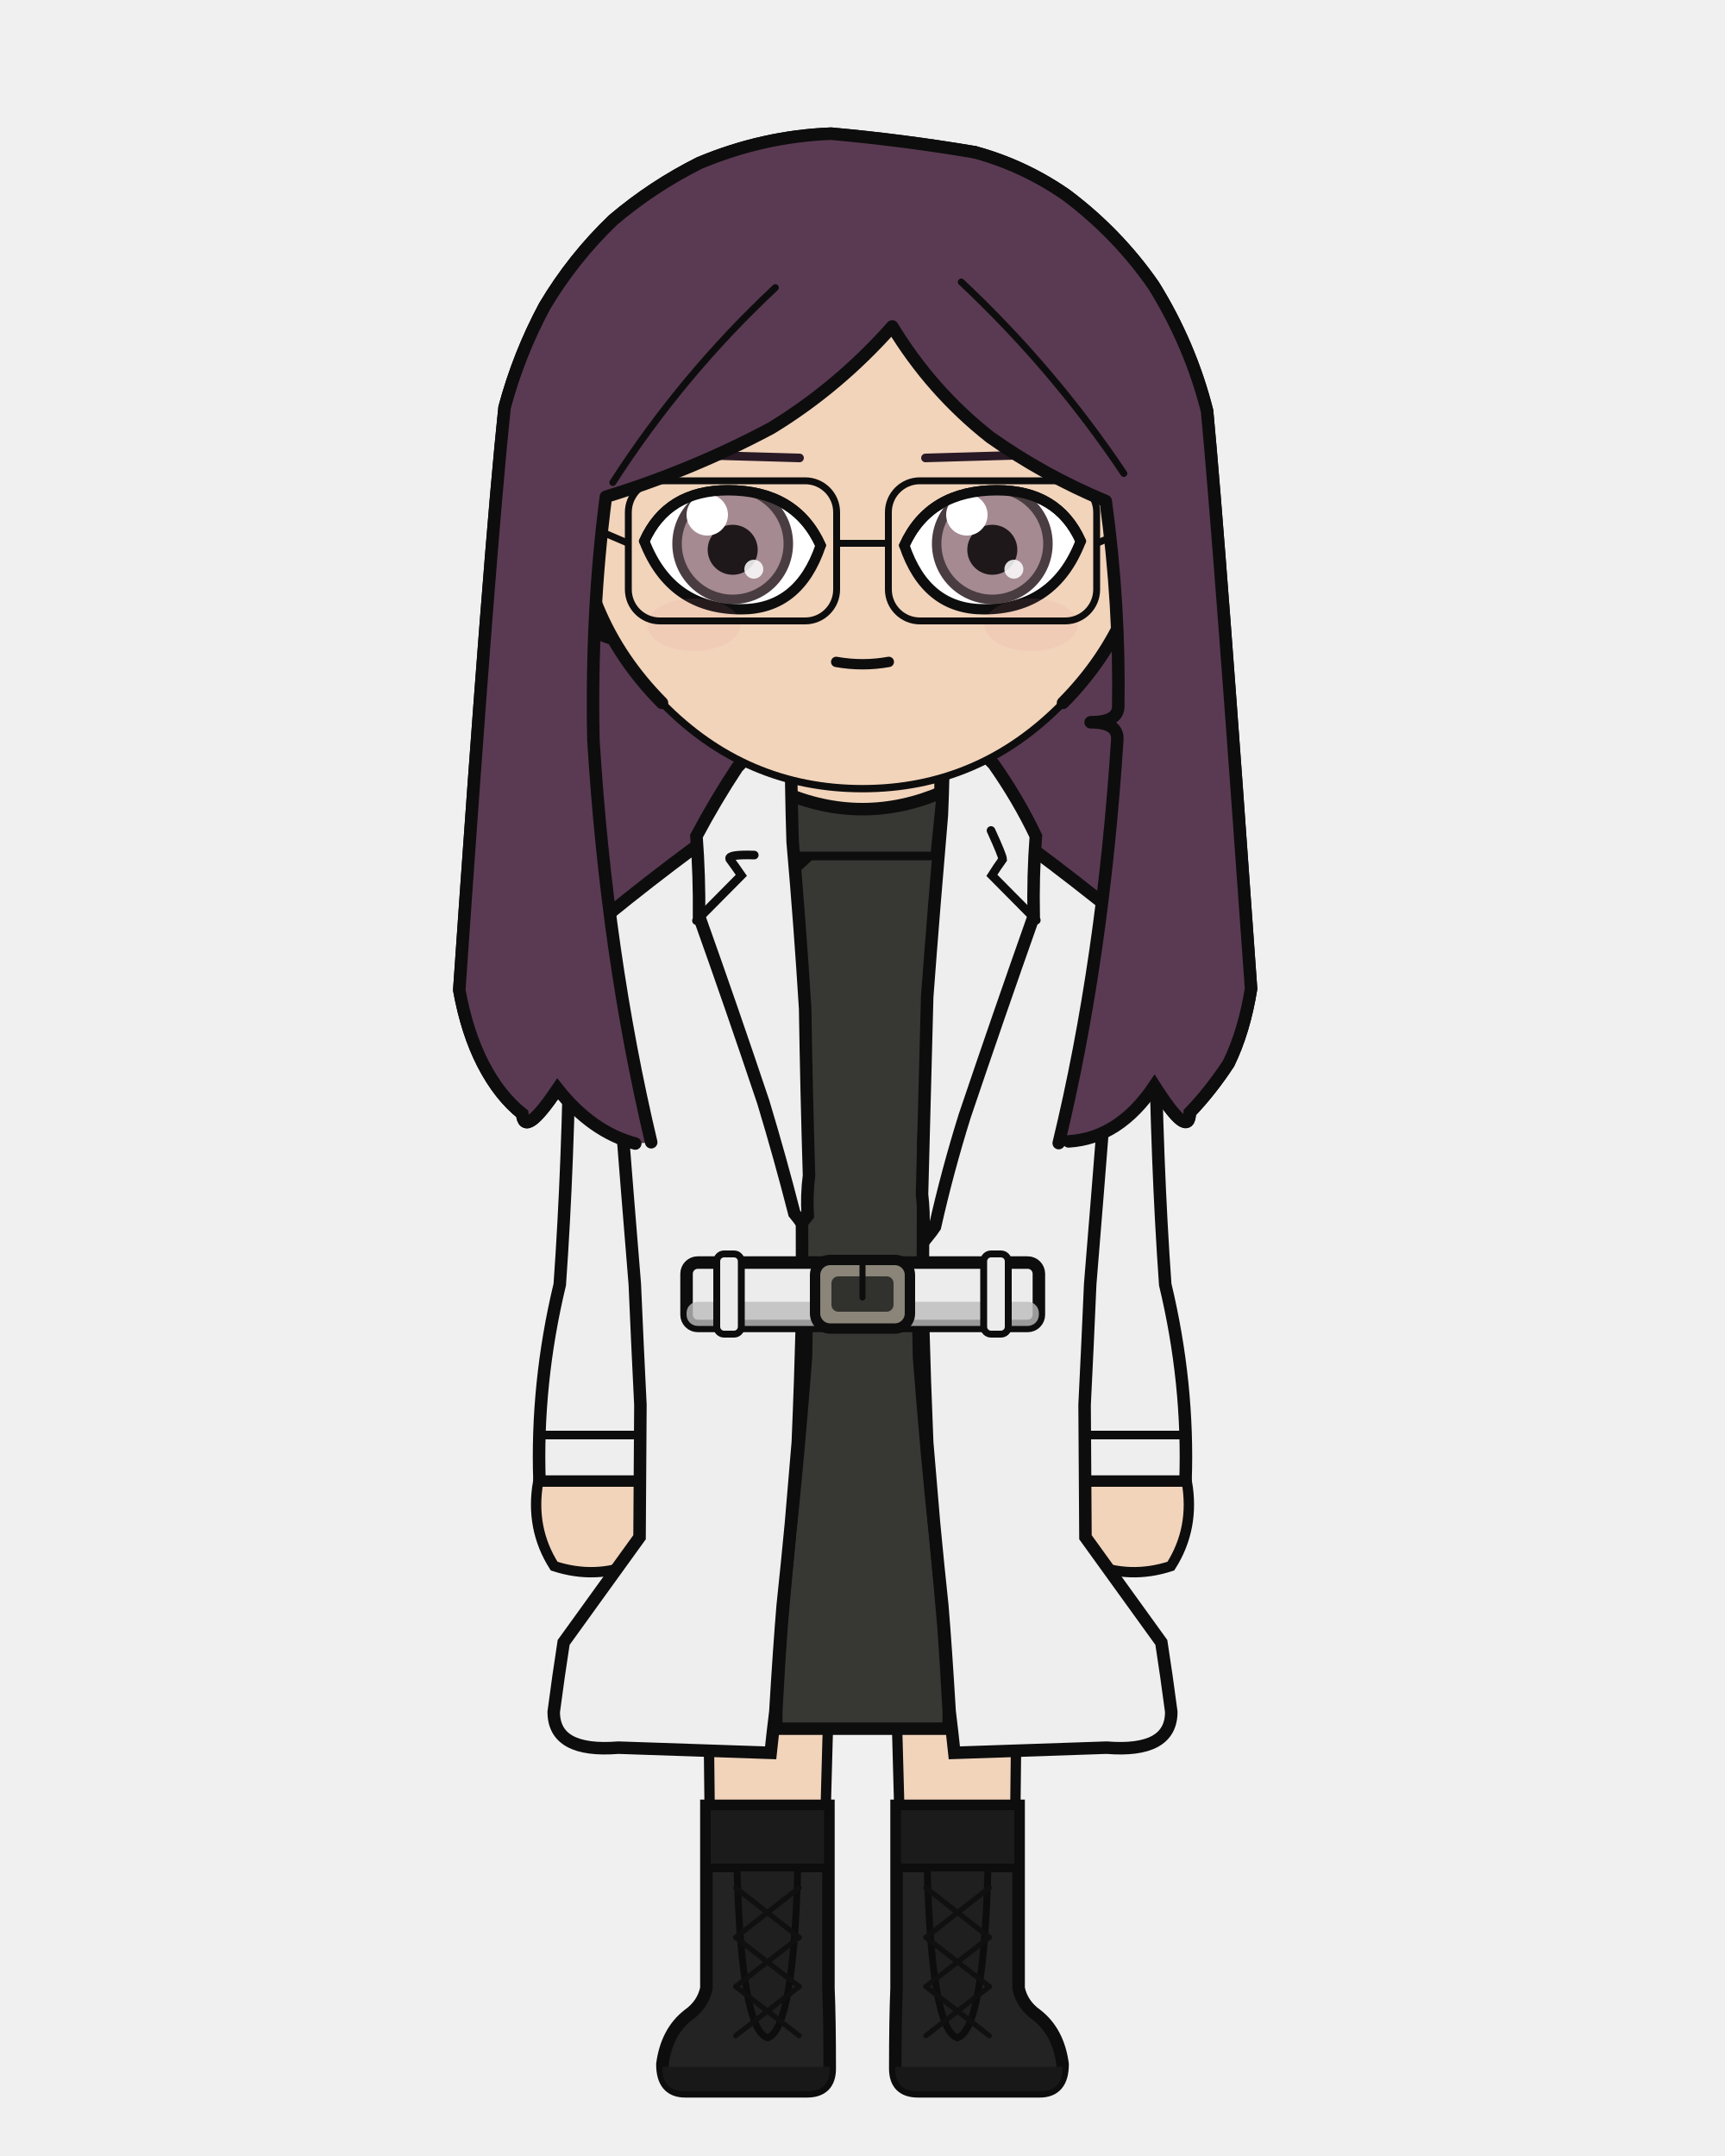
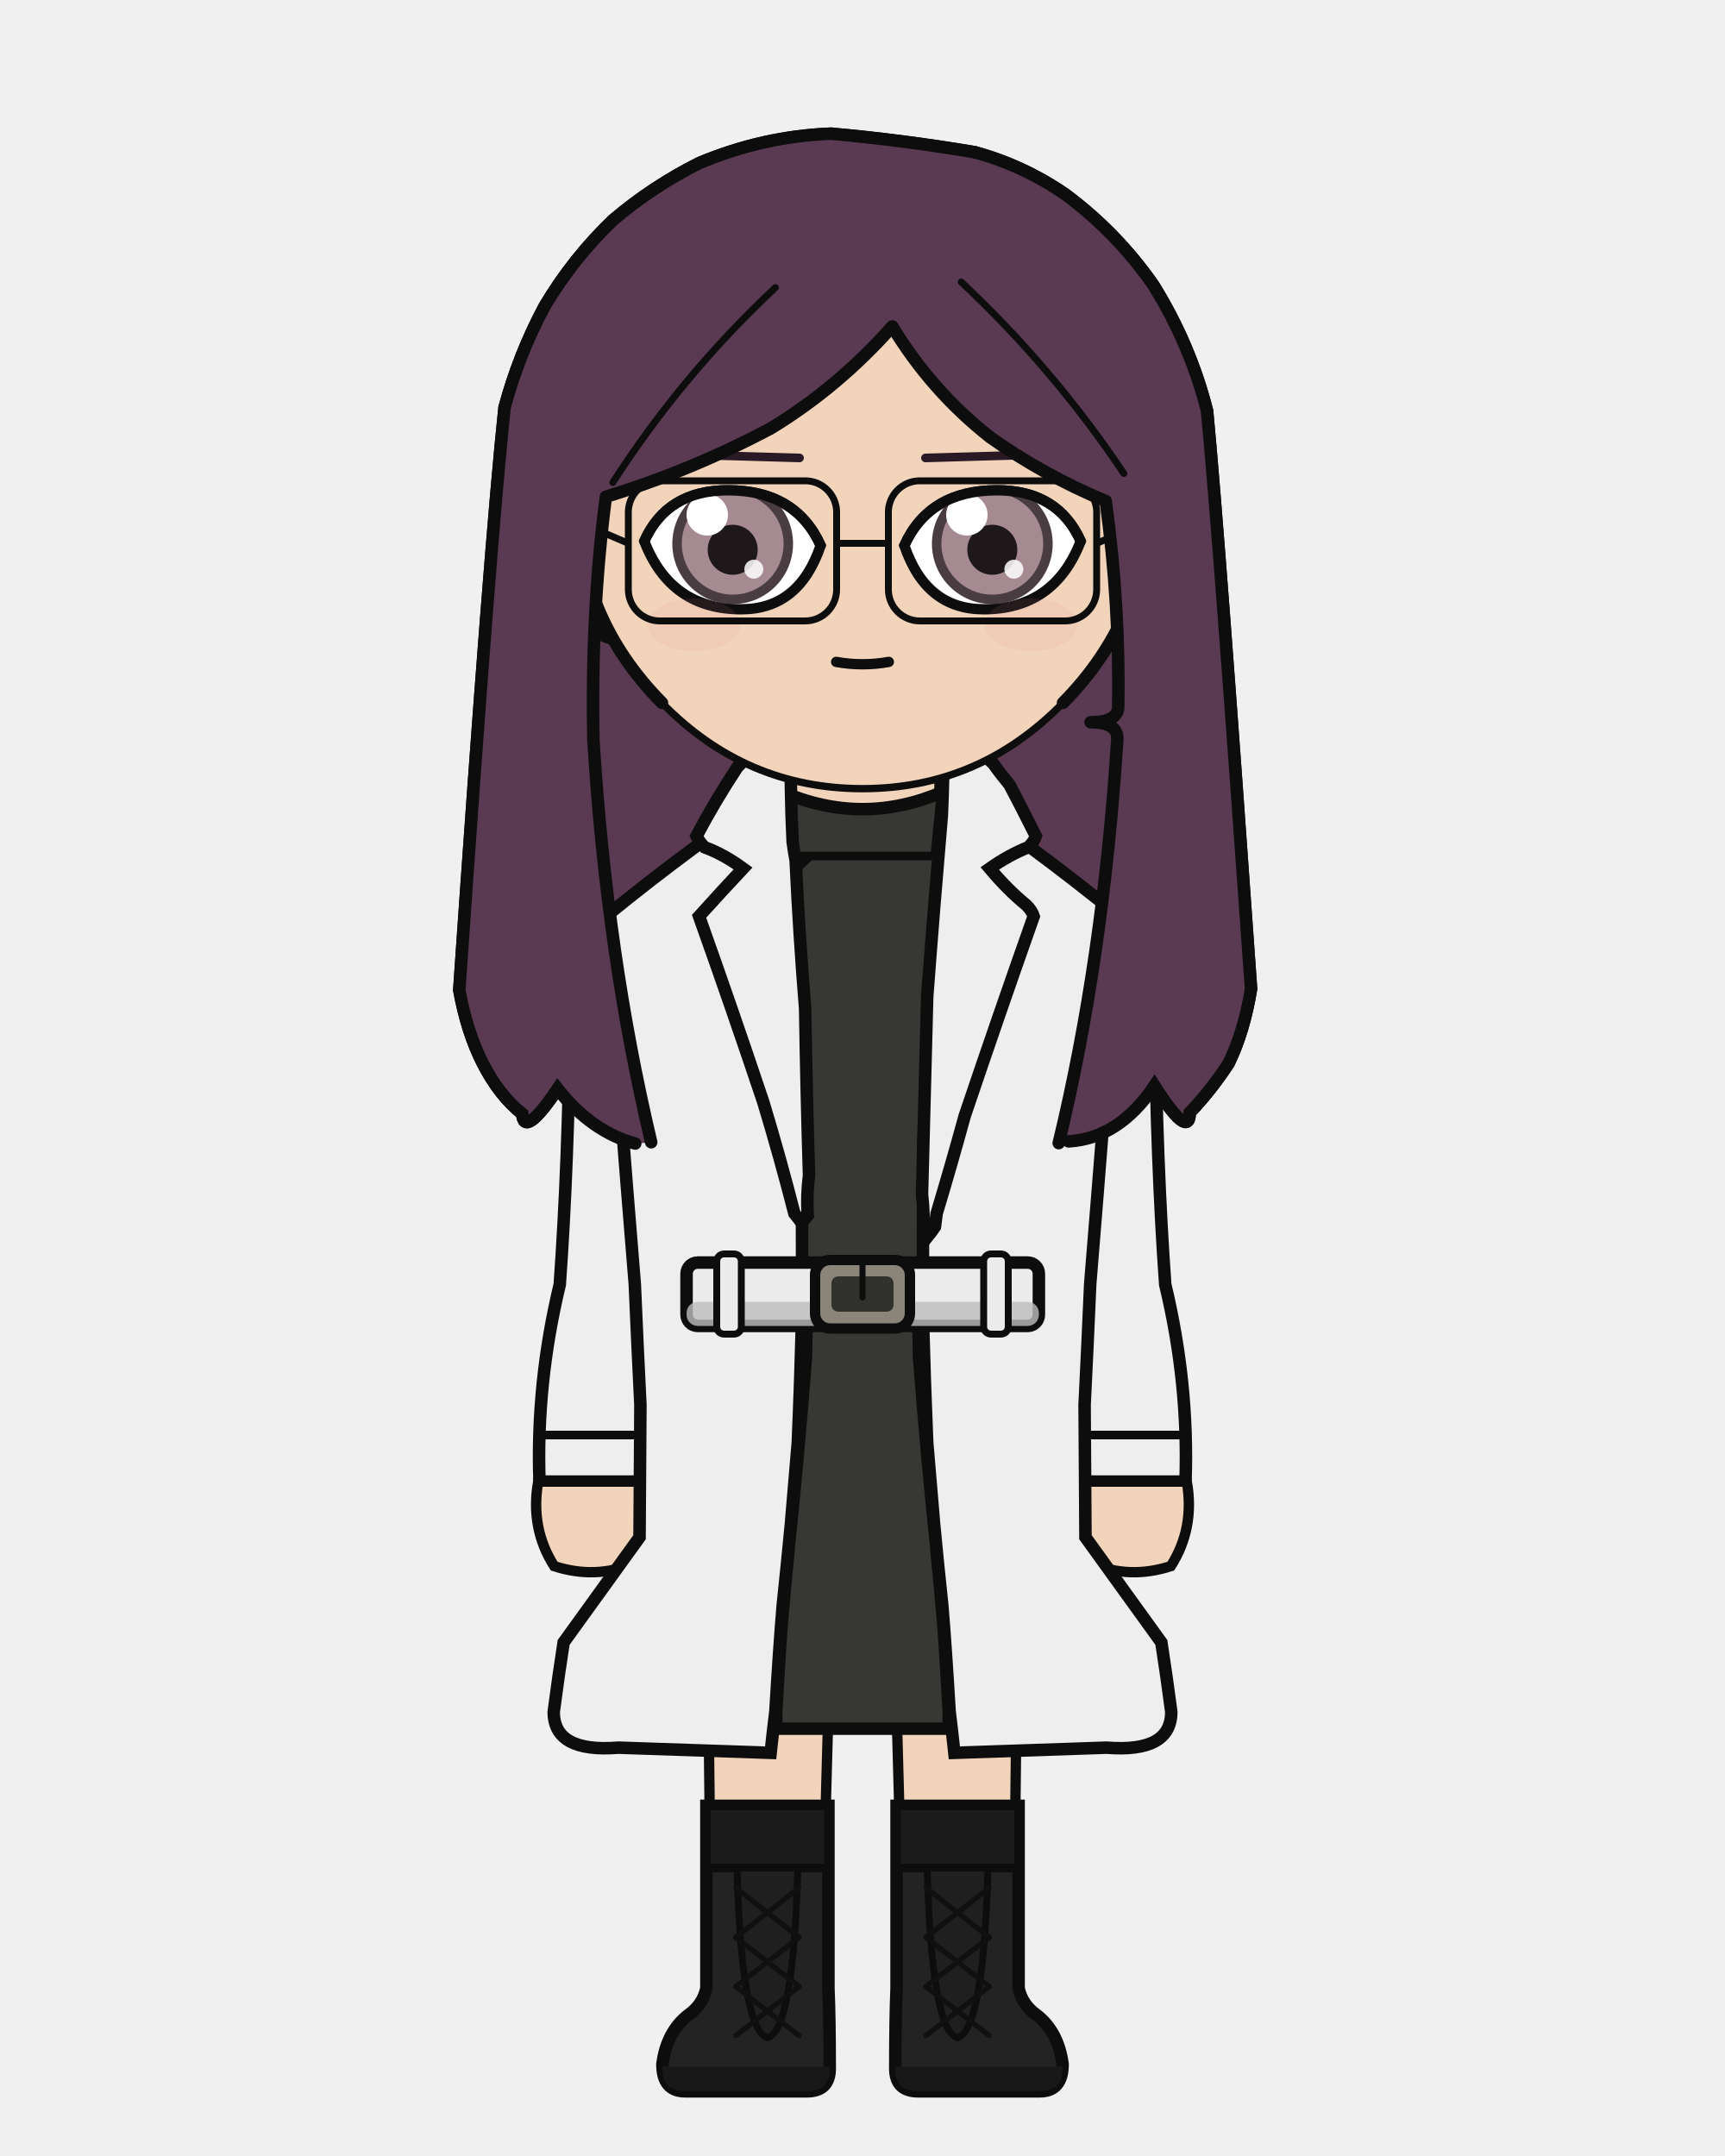
<svg xmlns="http://www.w3.org/2000/svg" width="400" height="500" viewBox="0 0 400 500">
  <defs>
    <clipPath id="hair-front">
      <path d="M 151.0 264.9 Q 140.7 221.5 137.6 171.6 Q 137.0 141.9 140.5 115.2 Q 160.4 109.1 178.8 99.3 Q 194.4 89.8 206.9 75.7 Q 216.0 90.7 229.6 101.4 Q 242.0 110.2 256.4 116.2 Q 259.7 140.2 259.3 164.1 Q 259.0 167.5 252.9 167.5 Q 259.1 167.5 259.1 171.3 Q 255.8 222.6 245.5 265.1 Q 246.7 264.9 247.8 264.7 Q 259.5 264.0 267.7 251.8 Q 275.8 264.5 275.9 258.0 Q 280.7 253.0 284.9 246.6 Q 288.5 239.2 290.1 229.3 Q 282.8 126.0 279.9 95.3 Q 276.0 79.9 267.5 66.2 Q 259.1 54.1 247.2 45.2 Q 237.4 38.4 226.0 35.3 Q 209.4 32.5 192.7 31.0 Q 177.0 31.6 162.2 37.8 Q 151.4 43.2 142.2 51.0 Q 132.9 59.9 126.3 71.0 Q 120.3 82.2 117.0 94.5 Q 113.6 126.6 106.5 229.6 Q 108.3 239.5 112.0 246.7 Q 115.8 254.1 121.1 258.3 Q 121.5 264.1 129.3 252.5 Q 137.2 262.5 147.3 265.2 Q 149.2 265.1 151.0 264.9 Z" />
    </clipPath>
  </defs>
  <path d="M 147.3 265.2 Q 137.2 262.5 129.3 252.5 Q 121.5 264.1 121.1 258.3 Q 115.8 254.1 112.0 246.7 Q 108.3 239.5 106.5 229.6 Q 113.6 126.6 117.0 94.5 Q 120.3 82.2 126.3 71.0 Q 132.9 59.9 142.2 51.0 Q 151.4 43.2 162.2 37.8 Q 177.0 31.6 192.7 31.0 Q 209.4 32.5 226.0 35.3 Q 237.4 38.4 247.2 45.2 Q 259.1 54.1 267.5 66.2 Q 276.0 79.9 279.9 95.3 Q 282.8 126.0 290.1 229.3 Q 288.5 239.2 284.9 246.6 Q 280.7 253.0 275.9 258.0 Q 275.8 264.5 267.7 251.8 Q 259.5 264.0 247.8 264.7 Q 197.6 276.0 147.3 265.2 Z" fill="#5a3a52" />
  <path d="M 147.3 265.2 Q 137.2 262.5 129.3 252.5 Q 121.5 264.1 121.1 258.3 Q 115.8 254.1 112.0 246.7 Q 108.3 239.5 106.5 229.6 Q 113.6 126.6 117.0 94.5 Q 120.3 82.2 126.3 71.0 Q 132.9 59.9 142.2 51.0 Q 151.4 43.2 162.2 37.8 Q 177.0 31.6 192.7 31.0 Q 209.4 32.5 226.0 35.3 Q 237.4 38.4 247.2 45.2 Q 259.1 54.1 267.5 66.2 Q 276.0 79.9 279.9 95.3 Q 282.8 126.0 290.1 229.3 Q 288.5 239.2 284.9 246.6 Q 280.7 253.0 275.9 258.0 Q 275.8 264.5 267.7 251.8 Q 259.5 264.0 247.8 264.7 Q 197.6 276.0 147.3 265.2 Z" fill="none" stroke="#0d0d0d" stroke-width="2.9" stroke-linecap="round" stroke-linejoin="round" />
  <rect x="181.9" y="172.5" width="36.3" height="38.0" rx="12.7" fill="#f2d4bb" />
  <line x1="181.9" y1="172.5" x2="181.9" y2="210.5" stroke="#0d0d0d" stroke-width="2.9" />
  <line x1="218.1" y1="172.5" x2="218.1" y2="210.5" stroke="#0d0d0d" stroke-width="2.9" />
  <path d="M 163.7 300.1 L 236.3 300.1 Q 236.3 320.3 236.2 328.9 Q 236.1 375.2 234.9 461.1 L 209.2 461.1 Q 207.8 328.9 200.0 331.8 Q 192.2 328.9 190.8 461.1 L 165.1 461.1 Q 163.9 375.2 163.8 328.9 Q 163.7 320.3 163.7 300.1 Z" fill="#f2d4bb" stroke="#0d0d0d" stroke-width="2.4" stroke-linejoin="round" />
  <path d="M 163.7 300.1 L 236.3 300.1 L 229.8 328.0 Q 200.0 331.1 170.2 328.0 Z" fill="#e8e4dc" stroke="#0d0d0d" stroke-width="2.4" stroke-linejoin="round" />
  <path d="M 192.1 418.8 L 192.1 461.1 Q 192.4 468.3 192.4 479.7 Q 192.4 485.0 187.1 485.0 L 158.9 485.0 Q 153.6 485.0 153.6 478.7 Q 154.6 471.2 159.6 467.3 Q 163.0 464.9 163.8 461.1 L 163.8 418.8 Z" fill="#232323" stroke="#0d0d0d" stroke-width="2.9" />
  <path d="M 192.4 479.3 L 153.6 479.3 L 153.6 479.7 Q 153.6 485.0 158.9 485.0 L 187.1 485.0 Q 192.4 485.0 192.4 479.7 Z" fill="#181818" />
  <rect x="163.8" y="418.8" width="28.3" height="14.4" fill="#1b1b1b" stroke="#0d0d0d" stroke-width="2.0" />
  <path d="M 170.9 433.2 L 185.0 433.2 Q 184.0 470.7 178.0 472.6 Q 171.9 470.7 170.9 433.2 Z" fill="#1f1f1f" stroke="#0d0d0d" stroke-width="1.6" />
  <line x1="185.3" y1="437.8" x2="170.6" y2="449.3" stroke="#101010" stroke-width="1.2" stroke-linecap="round" />
  <line x1="170.6" y1="437.8" x2="185.3" y2="449.3" stroke="#101010" stroke-width="1.2" stroke-linecap="round" />
  <line x1="185.3" y1="449.3" x2="170.6" y2="460.7" stroke="#101010" stroke-width="1.2" stroke-linecap="round" />
  <line x1="170.6" y1="449.3" x2="185.3" y2="460.7" stroke="#101010" stroke-width="1.2" stroke-linecap="round" />
  <line x1="185.3" y1="460.7" x2="170.6" y2="472.1" stroke="#101010" stroke-width="1.2" stroke-linecap="round" />
  <line x1="170.6" y1="460.7" x2="185.3" y2="472.1" stroke="#101010" stroke-width="1.2" stroke-linecap="round" />
  <path d="M 207.9 418.8 L 207.9 461.1 Q 207.6 468.3 207.6 479.7 Q 207.6 485.0 212.9 485.0 L 241.1 485.0 Q 246.4 485.0 246.4 478.7 Q 245.4 471.2 240.4 467.3 Q 237.0 464.9 236.2 461.1 L 236.2 418.8 Z" fill="#232323" stroke="#0d0d0d" stroke-width="2.9" />
  <path d="M 207.6 479.3 L 246.4 479.3 L 246.4 479.7 Q 246.4 485.0 241.1 485.0 L 212.9 485.0 Q 207.6 485.0 207.6 479.7 Z" fill="#181818" />
  <rect x="207.9" y="418.8" width="28.3" height="14.4" fill="#1b1b1b" stroke="#0d0d0d" stroke-width="2.0" />
  <path d="M 215.0 433.2 L 229.1 433.2 Q 228.1 470.7 222.0 472.6 Q 216.0 470.7 215.0 433.2 Z" fill="#1f1f1f" stroke="#0d0d0d" stroke-width="1.6" />
  <line x1="229.4" y1="437.8" x2="214.7" y2="449.3" stroke="#101010" stroke-width="1.2" stroke-linecap="round" />
  <line x1="214.7" y1="437.8" x2="229.4" y2="449.3" stroke="#101010" stroke-width="1.2" stroke-linecap="round" />
  <line x1="229.4" y1="449.3" x2="214.7" y2="460.7" stroke="#101010" stroke-width="1.2" stroke-linecap="round" />
  <line x1="214.7" y1="449.3" x2="229.4" y2="460.7" stroke="#101010" stroke-width="1.2" stroke-linecap="round" />
  <line x1="229.4" y1="460.7" x2="214.7" y2="472.1" stroke="#101010" stroke-width="1.2" stroke-linecap="round" />
  <line x1="214.7" y1="460.7" x2="229.4" y2="472.1" stroke="#101010" stroke-width="1.2" stroke-linecap="round" />
  <path d="M 212.4 265.0 Q 212.7 293.3 213.1 314.7 Q 215.0 339.1 216.9 356.5 Q 217.9 366.9 218.8 377.4 Q 219.4 385.7 220.0 397.0 Q 220.0 399.0 220.0 400.9 Q 200.0 400.9 180.0 400.9 Q 180.0 399.0 180.0 397.0 Q 180.6 385.7 181.2 377.4 Q 182.1 366.9 183.1 356.5 Q 185.0 339.1 186.9 314.7 Q 187.3 293.3 187.6 265.0 Q 200.0 265.0 212.4 265.0 Z" fill="#373833" stroke="#0d0d0d" stroke-width="2.9" />
  <path d="M 194.9 190.5 Q 181.0 206.5 162.0 216.3 Q 162.0 235.6 162.0 235.6 Q 162.0 269.9 165.5 297.9 Q 165.2 299.1 165.2 300.1 L 234.8 300.1 Q 234.8 299.1 234.5 297.9 Q 238.0 269.9 238.0 235.6 Q 238.0 235.6 238.0 216.3 Q 223.5 198.3 205.1 190.5 L 200.0 195.6 Z" fill="#373833" stroke="#0d0d0d" stroke-width="2.9" />
  <path d="M 181.3 183.6 Q 200.0 191.7 218.7 183.6 L 217.2 198.5 L 182.8 198.5 Z" fill="#373833" stroke="none" />
  <path d="M 182.8 198.5 L 181.3 183.6 Q 200.0 191.7 218.7 183.6 L 217.2 198.5" fill="none" stroke="#0d0d0d" stroke-width="2.9" stroke-linejoin="round" />
  <line x1="182.8" y1="198.5" x2="217.2" y2="198.5" stroke="#0d0d0d" stroke-width="2.0" stroke-linecap="round" />
  <path d="M 159.1 235.6 L 132.2 235.6 Q 131.8 269.9 129.8 297.9 Q 124.3 320.8 125.1 343.6 L 151.0 343.6 Q 151.7 320.8 156.2 297.9 Q 159.5 269.9 159.1 235.6 Z" fill="#eeeeee" stroke="#0d0d0d" stroke-width="2.9" />
  <line x1="125.1" y1="332.8" x2="151.0" y2="332.8" stroke="#0d0d0d" stroke-width="2.0" stroke-linecap="round" />
  <path d="M 124.8 343.6 Q 122.9 354.4 128.5 363.2 Q 138.0 366.3 147.0 362.6 Q 151.5 359.3 149.4 355.3 Q 155.5 353.4 152.8 349.1 Q 151.0 346.7 151.2 343.6 Z" fill="#f2d4bb" stroke="#0d0d0d" stroke-width="2.4" />
  <path d="M 240.9 235.6 L 267.8 235.6 Q 268.2 269.9 270.2 297.9 Q 275.7 320.8 274.9 343.6 L 249.0 343.6 Q 248.3 320.8 243.8 297.9 Q 240.5 269.9 240.9 235.6 Z" fill="#eeeeee" stroke="#0d0d0d" stroke-width="2.9" />
  <line x1="249.0" y1="332.8" x2="274.9" y2="332.8" stroke="#0d0d0d" stroke-width="2.0" stroke-linecap="round" />
  <path d="M 275.2 343.6 Q 277.1 354.4 271.5 363.2 Q 262.0 366.3 253.0 362.6 Q 248.5 359.3 250.6 355.3 Q 244.5 353.4 247.2 349.1 Q 249.0 346.7 248.8 343.6 Z" fill="#f2d4bb" stroke="#0d0d0d" stroke-width="2.4" />
  <path d="M 181.2 182.4 Q 161.0 195.8 140.5 212.5 Q 143.7 255.2 147.2 297.8 Q 147.8 311.8 148.5 325.8 Q 148.4 342.5 148.3 356.5 Q 139.5 368.7 130.7 380.9 Q 129.5 388.6 128.4 397.0 Q 128.4 406.5 143.4 405.3 Q 161.1 405.9 178.7 406.5 Q 179.2 401.7 179.8 396.9 Q 180.7 381.8 181.5 372.3 Q 182.5 362.9 183.4 353.4 Q 184.2 343.9 185.0 334.5 Q 185.6 320.3 186.0 305.1 Q 186.0 286.4 185.9 265.0 Q 183.7 222.0 181.2 182.4 Q 181.2 182.4 181.2 182.4 Z" fill="#eeeeee" stroke="#0d0d0d" stroke-width="2.9" />
  <path d="M 218.8 182.4 Q 239.0 195.8 259.5 212.5 Q 256.3 255.2 252.8 297.8 Q 252.2 311.8 251.5 325.8 Q 251.6 342.5 251.7 356.5 Q 260.5 368.7 269.3 380.9 Q 270.5 388.6 271.6 397.0 Q 271.6 406.5 256.6 405.3 Q 238.9 405.9 221.3 406.5 Q 220.8 401.7 220.2 396.9 Q 219.3 381.8 218.5 372.3 Q 217.5 362.9 216.6 353.4 Q 215.8 343.9 215.0 334.5 Q 214.4 320.3 214.0 305.1 Q 214.0 286.4 214.1 265.0 Q 216.3 222.0 218.8 182.4 Q 218.8 182.4 218.8 182.4 Z" fill="#eeeeee" stroke="#0d0d0d" stroke-width="2.9" />
-   <path d="M 185.9 283.6 Q 185.1 282.5 184.2 281.4 Q 180.9 268.5 177.0 255.6 Q 169.8 234.1 162.1 212.5 Q 162.2 203.2 161.5 193.9 Q 165.9 185.6 171.0 177.9 Q 175.9 172.8 180.8 169.1 Q 182.1 168.7 183.4 170.2 Q 183.4 182.6 183.8 195.2 Q 185.5 214.5 186.7 233.9 Q 187.0 253.2 187.6 272.6 Q 187.0 277.2 187.3 281.9 Q 186.6 282.8 185.9 283.6 Z" fill="#eeeeee" stroke="#0d0d0d" stroke-width="2.9" />
-   <path d="M 215.1 286.8 Q 214.6 286.1 214.1 285.4 Q 214.3 281.2 213.8 277.0 Q 214.4 254.1 215.0 231.2 Q 216.6 209.9 218.4 189.1 Q 218.8 180.3 218.8 170.8 Q 219.6 169.2 221.0 169.1 Q 225.7 172.3 230.4 177.2 Q 236.1 185.3 240.2 193.9 Q 239.5 203.2 239.7 212.5 Q 231.5 235.7 223.7 258.8 Q 219.7 271.6 216.8 284.5 Q 216.0 285.7 215.1 286.8 Z" fill="#eeeeee" stroke="#0d0d0d" stroke-width="2.9" />
-   <path d="M 174.9 198.3 Q 168.8 198.1 169.2 199.2 Q 170.6 201.1 171.9 203.0 Q 168.5 206.4 161.5 213.5" fill="none" stroke="#0d0d0d" stroke-width="2.0" stroke-linecap="round" />
-   <path d="M 229.8 192.6 Q 232.5 198.5 232.5 199.3 Q 231.2 201.1 230.0 203.0 Q 233.4 206.4 240.3 213.4" fill="none" stroke="#0d0d0d" stroke-width="2.0" stroke-linecap="round" />
+   <path d="M 185.9 283.6 Q 185.1 282.5 184.2 281.4 Q 180.9 268.5 177.0 255.6 Q 169.8 234.1 162.1 212.5 Q 167.6 206.4 172.3 201.4 Q 167.8 198.1 163.4 196.5 Q 162.1 195.2 161.5 193.9 Q 165.9 185.6 171.0 177.9 Q 175.9 172.8 180.8 169.1 Q 181.5 169.1 182.3 169.1 Q 182.8 169.6 183.4 170.2 Q 183.2 182.6 183.8 195.2 Q 184.1 197.4 184.5 199.6 Q 185.3 216.7 186.7 233.9 Q 187.0 253.2 187.6 272.6 Q 187.0 277.2 187.3 281.9 Q 186.6 282.8 185.9 283.6 Z" fill="#eeeeee" stroke="#0d0d0d" stroke-width="2.9" />
+   <path d="M 215.1 286.8 Q 214.6 286.1 214.1 285.4 Q 214.3 281.2 213.8 277.0 Q 214.4 254.1 215.0 231.2 Q 216.6 209.9 218.4 189.1 Q 218.8 180.3 218.8 170.8 Q 219.2 170.0 220.3 169.1 Q 220.6 169.1 221.0 169.1 Q 221.5 169.7 222.1 169.4 Q 226.3 173.2 230.4 177.2 Q 232.1 179.6 234.1 182.0 Q 237.0 187.5 240.2 193.9 Q 239.8 195.2 238.4 196.5 Q 233.9 198.3 229.5 201.4 Q 233.7 206.4 238.0 209.9 Q 239.3 211.2 239.7 212.5 Q 231.5 235.7 223.7 258.8 Q 220.6 270.1 217.2 281.4 Q 217.0 283.0 216.8 284.5 Q 216.0 285.7 215.1 286.8 Z" fill="#eeeeee" stroke="#0d0d0d" stroke-width="2.9" />
  <rect x="159.2" y="292.8" width="81.7" height="14.7" rx="2.6" fill="#ececec" stroke="#0d0d0d" stroke-width="2.9" />
  <rect x="159.2" y="301.9" width="81.7" height="5.6" rx="2.6" fill="#bdbdbd" opacity="0.8" />
  <rect x="189.0" y="292.2" width="22.0" height="15.9" rx="3.5" fill="#8a8578" stroke="#0d0d0d" stroke-width="2.4" />
  <rect x="192.8" y="296.0" width="14.4" height="8.2" rx="1.6" fill="#31322e" />
  <line x1="200.0" y1="292.2" x2="200.0" y2="300.9" stroke="#0d0d0d" stroke-width="1.4" stroke-linecap="round" />
  <rect x="166.2" y="290.8" width="5.7" height="18.6" rx="1.7" fill="#ececec" stroke="#0d0d0d" stroke-width="1.6" />
  <rect x="228.1" y="290.8" width="5.7" height="18.6" rx="1.7" fill="#ececec" stroke="#0d0d0d" stroke-width="1.6" />
  <path d="M 133.5 117.2 Q 129.6 117.5 127.2 121.4 Q 125.1 125.7 126.5 132.7 Q 128.6 137.7 131.6 141.4 Q 137.4 147.1 142.4 148.2 Z" fill="#f2d4bb" />
  <path d="M 133.5 117.2 Q 129.6 117.5 127.2 121.4 Q 125.1 125.7 126.5 132.7 Q 128.6 137.7 131.6 141.4 Q 137.4 147.1 142.4 148.2" fill="none" stroke="#0d0d0d" stroke-width="2.9" stroke-linecap="round" />
  <path d="M 128.5 129.8 Q 127.8 126.4 128.3 125.1 Q 129.1 124.3 130.3 125.3 Q 131.8 127.7 133.3 130.5 Q 131.8 130.6 133.1 136.3 Q 135.2 139.9 136.6 139.9" fill="none" stroke="#0d0d0d" stroke-width="1.6" stroke-linecap="round" />
  <path d="M 266.5 117.2 Q 270.4 117.5 272.8 121.4 Q 274.9 125.7 273.5 132.7 Q 271.4 137.7 268.4 141.4 Q 262.6 147.1 257.6 148.2 Z" fill="#f2d4bb" />
  <path d="M 266.5 117.2 Q 270.4 117.5 272.8 121.4 Q 274.9 125.7 273.5 132.7 Q 271.4 137.7 268.4 141.4 Q 262.6 147.1 257.6 148.2" fill="none" stroke="#0d0d0d" stroke-width="2.9" stroke-linecap="round" />
  <path d="M 271.5 129.8 Q 272.2 126.4 271.7 125.1 Q 270.9 124.3 269.7 125.3 Q 268.2 127.7 266.7 130.5 Q 268.2 130.6 266.9 136.3 Q 264.8 139.9 263.4 139.9" fill="none" stroke="#0d0d0d" stroke-width="1.6" stroke-linecap="round" />
  <path d="M 200.0 47.9 Q 227.6 47.9 247.1 67.6 Q 266.7 87.3 266.5 115.2 Q 266.1 143.2 246.5 163.0 Q 227.1 182.9 200.0 182.9 Q 172.9 182.9 153.5 163.0 Q 133.9 143.2 133.5 115.2 Q 133.3 87.3 152.9 67.6 Q 172.4 47.9 200.0 47.9 Z" fill="#f2d4bb" />
  <path d="M 153.5 163.0 Q 133.9 143.2 133.5 115.2 Q 133.3 87.3 152.9 67.6 Q 172.4 47.9 200.0 47.9 Q 227.6 47.9 247.1 67.6 Q 266.7 87.3 266.5 115.2 Q 266.1 143.2 246.5 163.0" fill="none" stroke="#0d0d0d" stroke-width="2.9" stroke-linecap="round" />
  <path d="M 246.5 163.0 Q 227.1 182.9 200.0 182.9 Q 172.9 182.9 153.5 163.0" fill="none" stroke="#0d0d0d" stroke-width="1.7" stroke-linecap="round" />
  <line x1="185.4" y1="106.2" x2="154.3" y2="105.3" stroke="#291925" stroke-width="2.0" stroke-linecap="round" />
  <defs>
    <clipPath id="eye-l">
      <path d="M 190.3 126.5 Q 184.5 113.7 168.8 113.7 Q 154.7 113.7 149.4 125.5 Q 155.5 141.3 171.9 141.3 Q 185.3 141.3 190.3 126.5 Z" />
    </clipPath>
  </defs>
  <path d="M 190.3 126.5 Q 184.5 113.7 168.8 113.7 Q 154.7 113.7 149.4 125.5 Q 155.5 141.3 171.9 141.3 Q 185.3 141.3 190.3 126.5 Z" fill="white" stroke="#0d0d0d" stroke-width="2.4" />
  <g clip-path="url(#eye-l)">
    <circle cx="169.9" cy="126.1" r="14.0" fill="#4a3d41" />
    <circle cx="169.9" cy="126.1" r="11.8" fill="#a58a92" />
    <circle cx="169.9" cy="127.5" r="5.8" fill="#1e181a" />
    <circle cx="164.0" cy="119.4" r="4.8" fill="white" />
    <circle cx="174.8" cy="132.0" r="2.2" fill="white" opacity="0.85" />
  </g>
  <path d="M 190.3 126.5 Q 184.5 113.7 168.8 113.7 Q 154.7 113.7 149.4 125.5" fill="none" stroke="#0d0d0d" stroke-width="2.4" stroke-linecap="round" />
  <line x1="214.6" y1="106.2" x2="245.7" y2="105.3" stroke="#291925" stroke-width="2.0" stroke-linecap="round" />
  <defs>
    <clipPath id="eye-r">
      <path d="M 209.7 126.5 Q 215.5 113.7 231.2 113.7 Q 245.3 113.7 250.6 125.5 Q 244.5 141.3 228.1 141.3 Q 214.7 141.3 209.7 126.5 Z" />
    </clipPath>
  </defs>
  <path d="M 209.7 126.5 Q 215.5 113.7 231.2 113.7 Q 245.3 113.7 250.6 125.5 Q 244.5 141.3 228.1 141.3 Q 214.7 141.3 209.7 126.5 Z" fill="white" stroke="#0d0d0d" stroke-width="2.4" />
  <g clip-path="url(#eye-r)">
    <circle cx="230.1" cy="126.1" r="14.0" fill="#4a3d41" />
    <circle cx="230.1" cy="126.1" r="11.8" fill="#a58a92" />
    <circle cx="230.1" cy="127.5" r="5.8" fill="#1e181a" />
    <circle cx="224.2" cy="119.4" r="4.8" fill="white" />
    <circle cx="235.1" cy="132.0" r="2.2" fill="white" opacity="0.85" />
  </g>
  <path d="M 209.7 126.5 Q 215.5 113.7 231.2 113.7 Q 245.3 113.7 250.6 125.5" fill="none" stroke="#0d0d0d" stroke-width="2.4" stroke-linecap="round" />
  <path d="M 193.9 153.5 Q 200.0 154.6 206.1 153.5" fill="none" stroke="#0d0d0d" stroke-width="2.4" stroke-linecap="round" />
  <ellipse cx="160.9" cy="144.9" rx="10.8" ry="6.1" fill="#e8879a" opacity="0.11" />
  <ellipse cx="239.1" cy="144.9" rx="10.8" ry="6.1" fill="#e8879a" opacity="0.11" />
  <rect x="145.7" y="111.5" width="48.3" height="32.5" rx="7.3" fill="none" stroke="#0d0d0d" stroke-width="1.6" />
  <rect x="206.0" y="111.5" width="48.3" height="32.5" rx="7.3" fill="none" stroke="#0d0d0d" stroke-width="1.6" />
  <path d="M 194.0 126.0 L 206.0 126.0" fill="none" stroke="#0d0d0d" stroke-width="1.6" />
  <path d="M 145.7 126.0 L 133.8 120.9" fill="none" stroke="#0d0d0d" stroke-width="1.6" />
  <path d="M 254.3 126.0 L 266.2 120.9" fill="none" stroke="#0d0d0d" stroke-width="1.6" />
  <path d="M 151.0 264.9 Q 140.7 221.5 137.6 171.6 Q 137.0 141.9 140.5 115.2 Q 160.4 109.1 178.8 99.3 Q 194.4 89.8 206.9 75.7 Q 216.0 90.7 229.6 101.4 Q 242.0 110.2 256.4 116.2 Q 259.7 140.2 259.3 164.1 Q 259.0 167.5 252.9 167.5 Q 259.1 167.5 259.1 171.3 Q 255.8 222.6 245.5 265.1 Q 246.7 264.9 247.8 264.7 Q 259.5 264.0 267.7 251.8 Q 275.8 264.5 275.9 258.0 Q 280.7 253.0 284.9 246.6 Q 288.5 239.2 290.1 229.3 Q 282.8 126.0 279.9 95.3 Q 276.0 79.9 267.5 66.2 Q 259.1 54.1 247.2 45.2 Q 237.4 38.4 226.0 35.3 Q 209.4 32.5 192.7 31.0 Q 177.0 31.6 162.2 37.8 Q 151.4 43.2 142.2 51.0 Q 132.9 59.9 126.3 71.0 Q 120.3 82.2 117.0 94.5 Q 113.6 126.6 106.5 229.6 Q 108.3 239.5 112.0 246.7 Q 115.8 254.1 121.1 258.3 Q 121.5 264.1 129.3 252.5 Q 137.2 262.5 147.3 265.2 Q 149.2 265.1 151.0 264.9 Z" fill="#5a3a52" />
  <path d="M 151.0 264.9 Q 140.7 221.5 137.6 171.6 Q 137.0 141.9 140.5 115.2 Q 160.4 109.1 178.8 99.3 Q 194.4 89.8 206.9 75.7 Q 216.0 90.7 229.6 101.4 Q 242.0 110.2 256.4 116.2 Q 259.7 140.2 259.3 164.1 Q 259.0 167.5 252.9 167.5 Q 259.1 167.5 259.1 171.3 Q 255.8 222.6 245.5 265.1" fill="none" stroke="#0d0d0d" stroke-width="2.9" stroke-linecap="round" stroke-linejoin="round" />
  <path d="M 247.8 264.7 Q 259.5 264.0 267.7 251.8 Q 275.8 264.5 275.9 258.0 Q 280.7 253.0 284.9 246.6 Q 288.5 239.2 290.1 229.3 Q 282.8 126.0 279.9 95.3 Q 276.0 79.9 267.5 66.2 Q 259.1 54.1 247.2 45.2 Q 237.4 38.4 226.0 35.3" fill="none" stroke="#0d0d0d" stroke-width="2.9" stroke-linecap="round" />
  <path d="M 147.3 265.2 Q 137.2 262.5 129.3 252.5 Q 121.5 264.1 121.1 258.3 Q 115.8 254.1 112.0 246.7 Q 108.3 239.5 106.5 229.6 Q 113.6 126.6 117.0 94.5 Q 120.3 82.2 126.3 71.0 Q 132.9 59.9 142.2 51.0 Q 151.4 43.2 162.2 37.8 Q 177.0 31.6 192.7 31.0 Q 209.4 32.5 226.0 35.3" fill="none" stroke="#0d0d0d" stroke-width="2.9" stroke-linecap="round" />
  <path d="M 179.8 66.7 Q 158.2 86.9 142.1 111.9" fill="none" stroke="#0d0d0d" stroke-width="1.6" stroke-linecap="round" clip-path="url(#hair-front)" />
  <path d="M 222.9 65.4 Q 244.4 85.6 260.6 109.8" fill="none" stroke="#0d0d0d" stroke-width="1.6" stroke-linecap="round" clip-path="url(#hair-front)" />
  <path d="M 108.8 124.2 Q 101.6 177.8 105.2 231.5" fill="none" stroke="#0d0d0d" stroke-width="1.6" stroke-linecap="round" clip-path="url(#hair-front)" />
  <path d="M 291.2 124.2 Q 298.4 177.8 294.8 231.5" fill="none" stroke="#0d0d0d" stroke-width="1.6" stroke-linecap="round" clip-path="url(#hair-front)" />
</svg>
